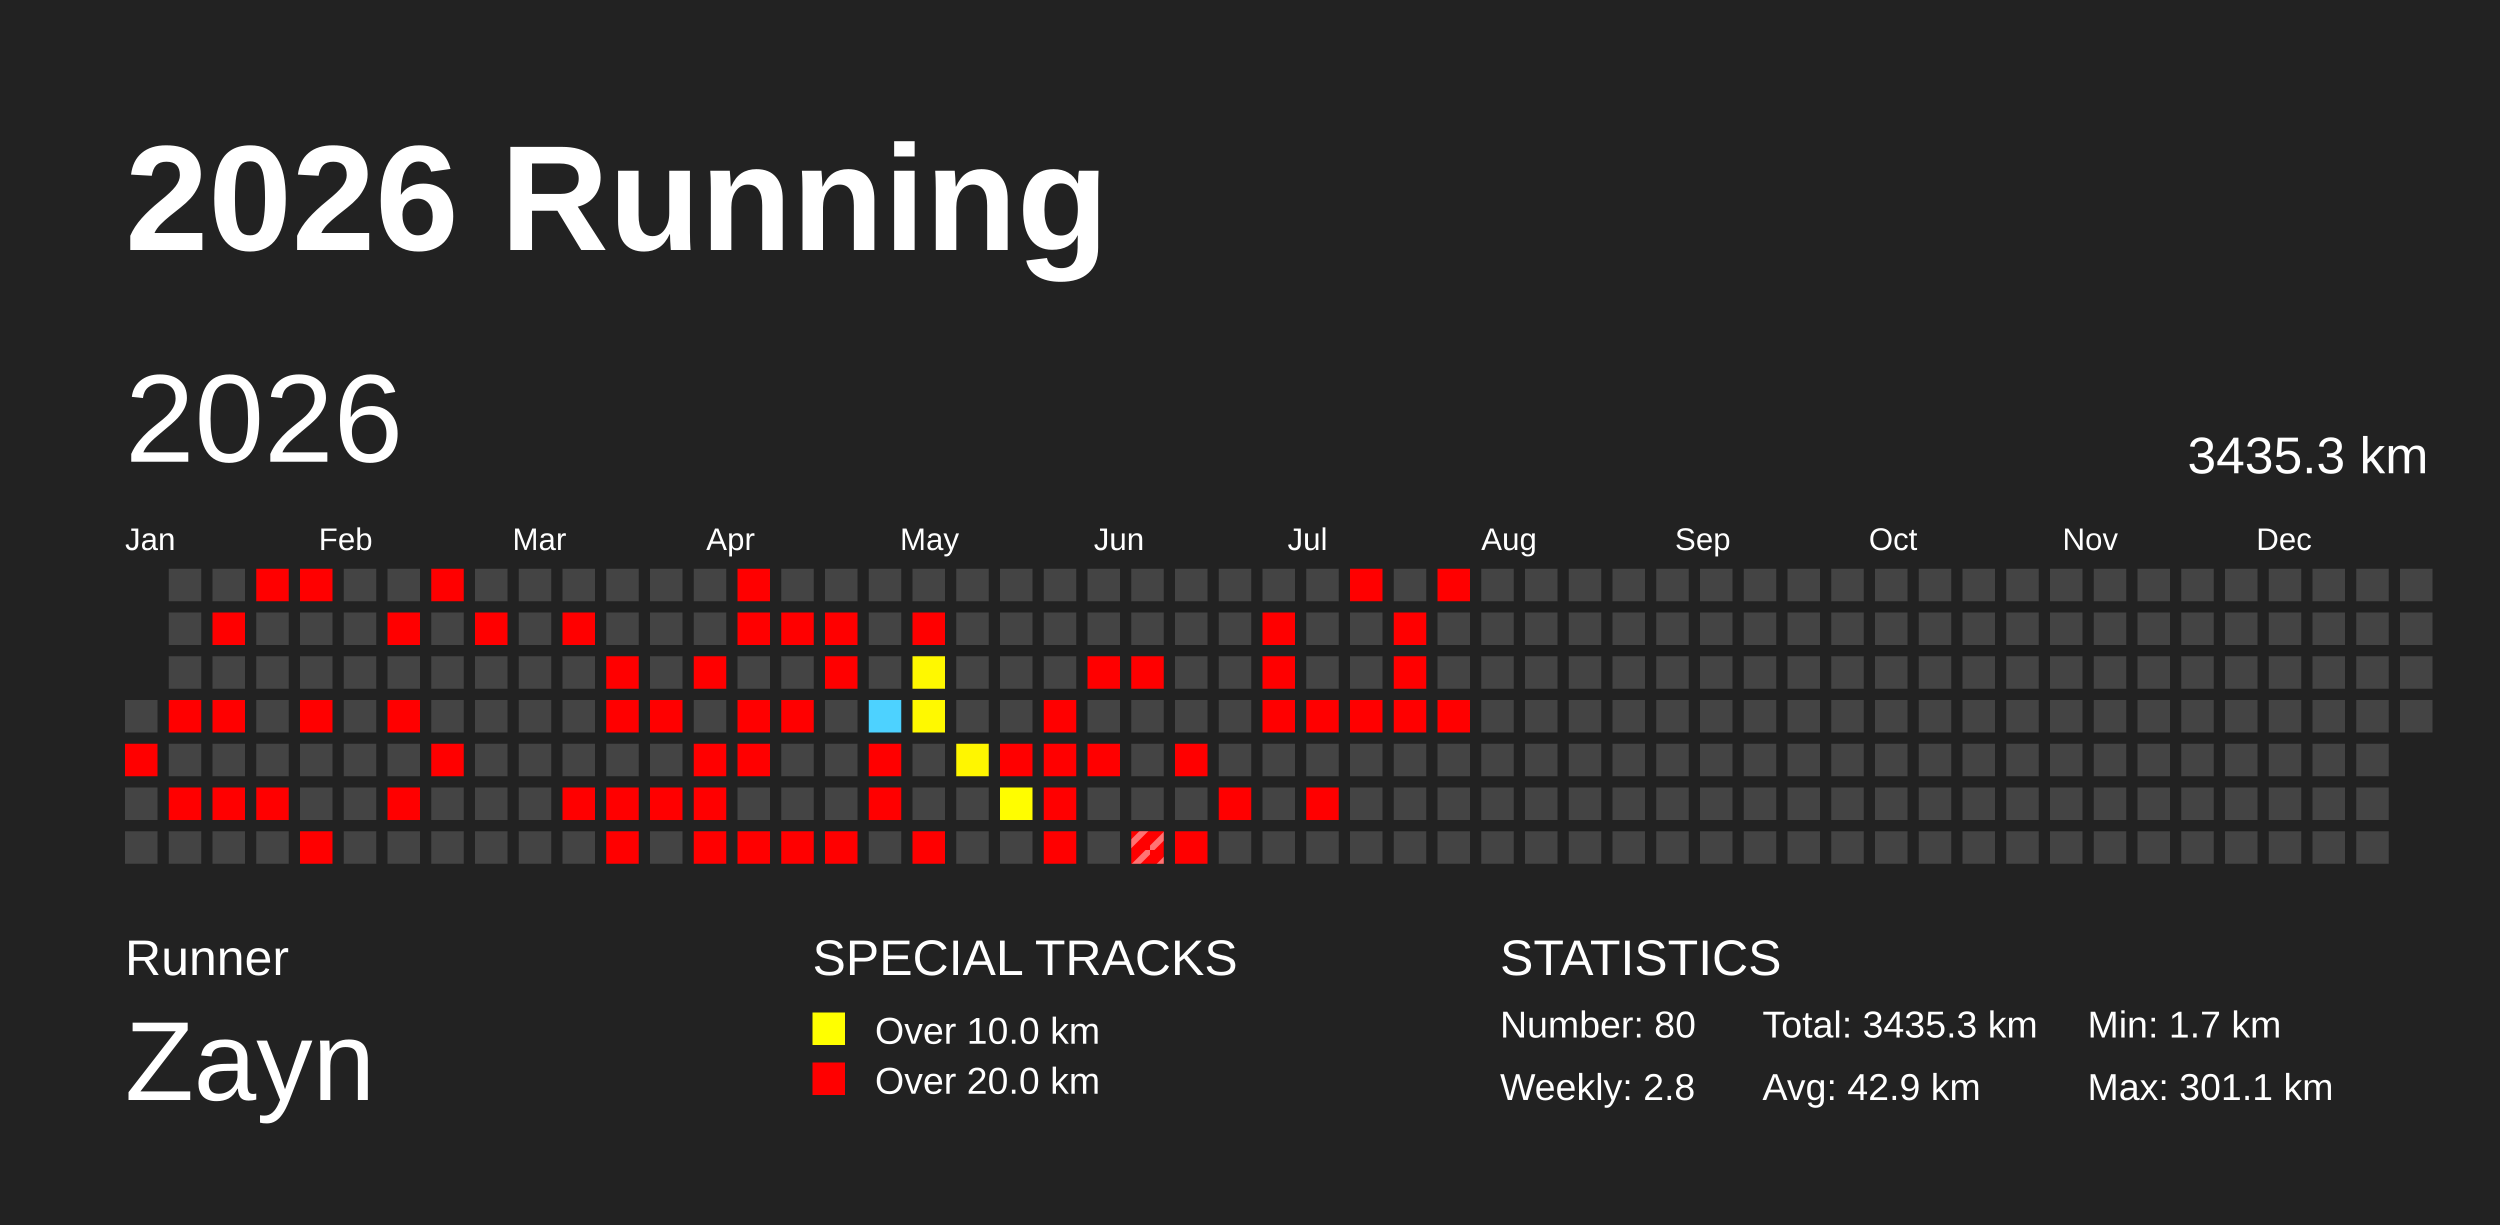
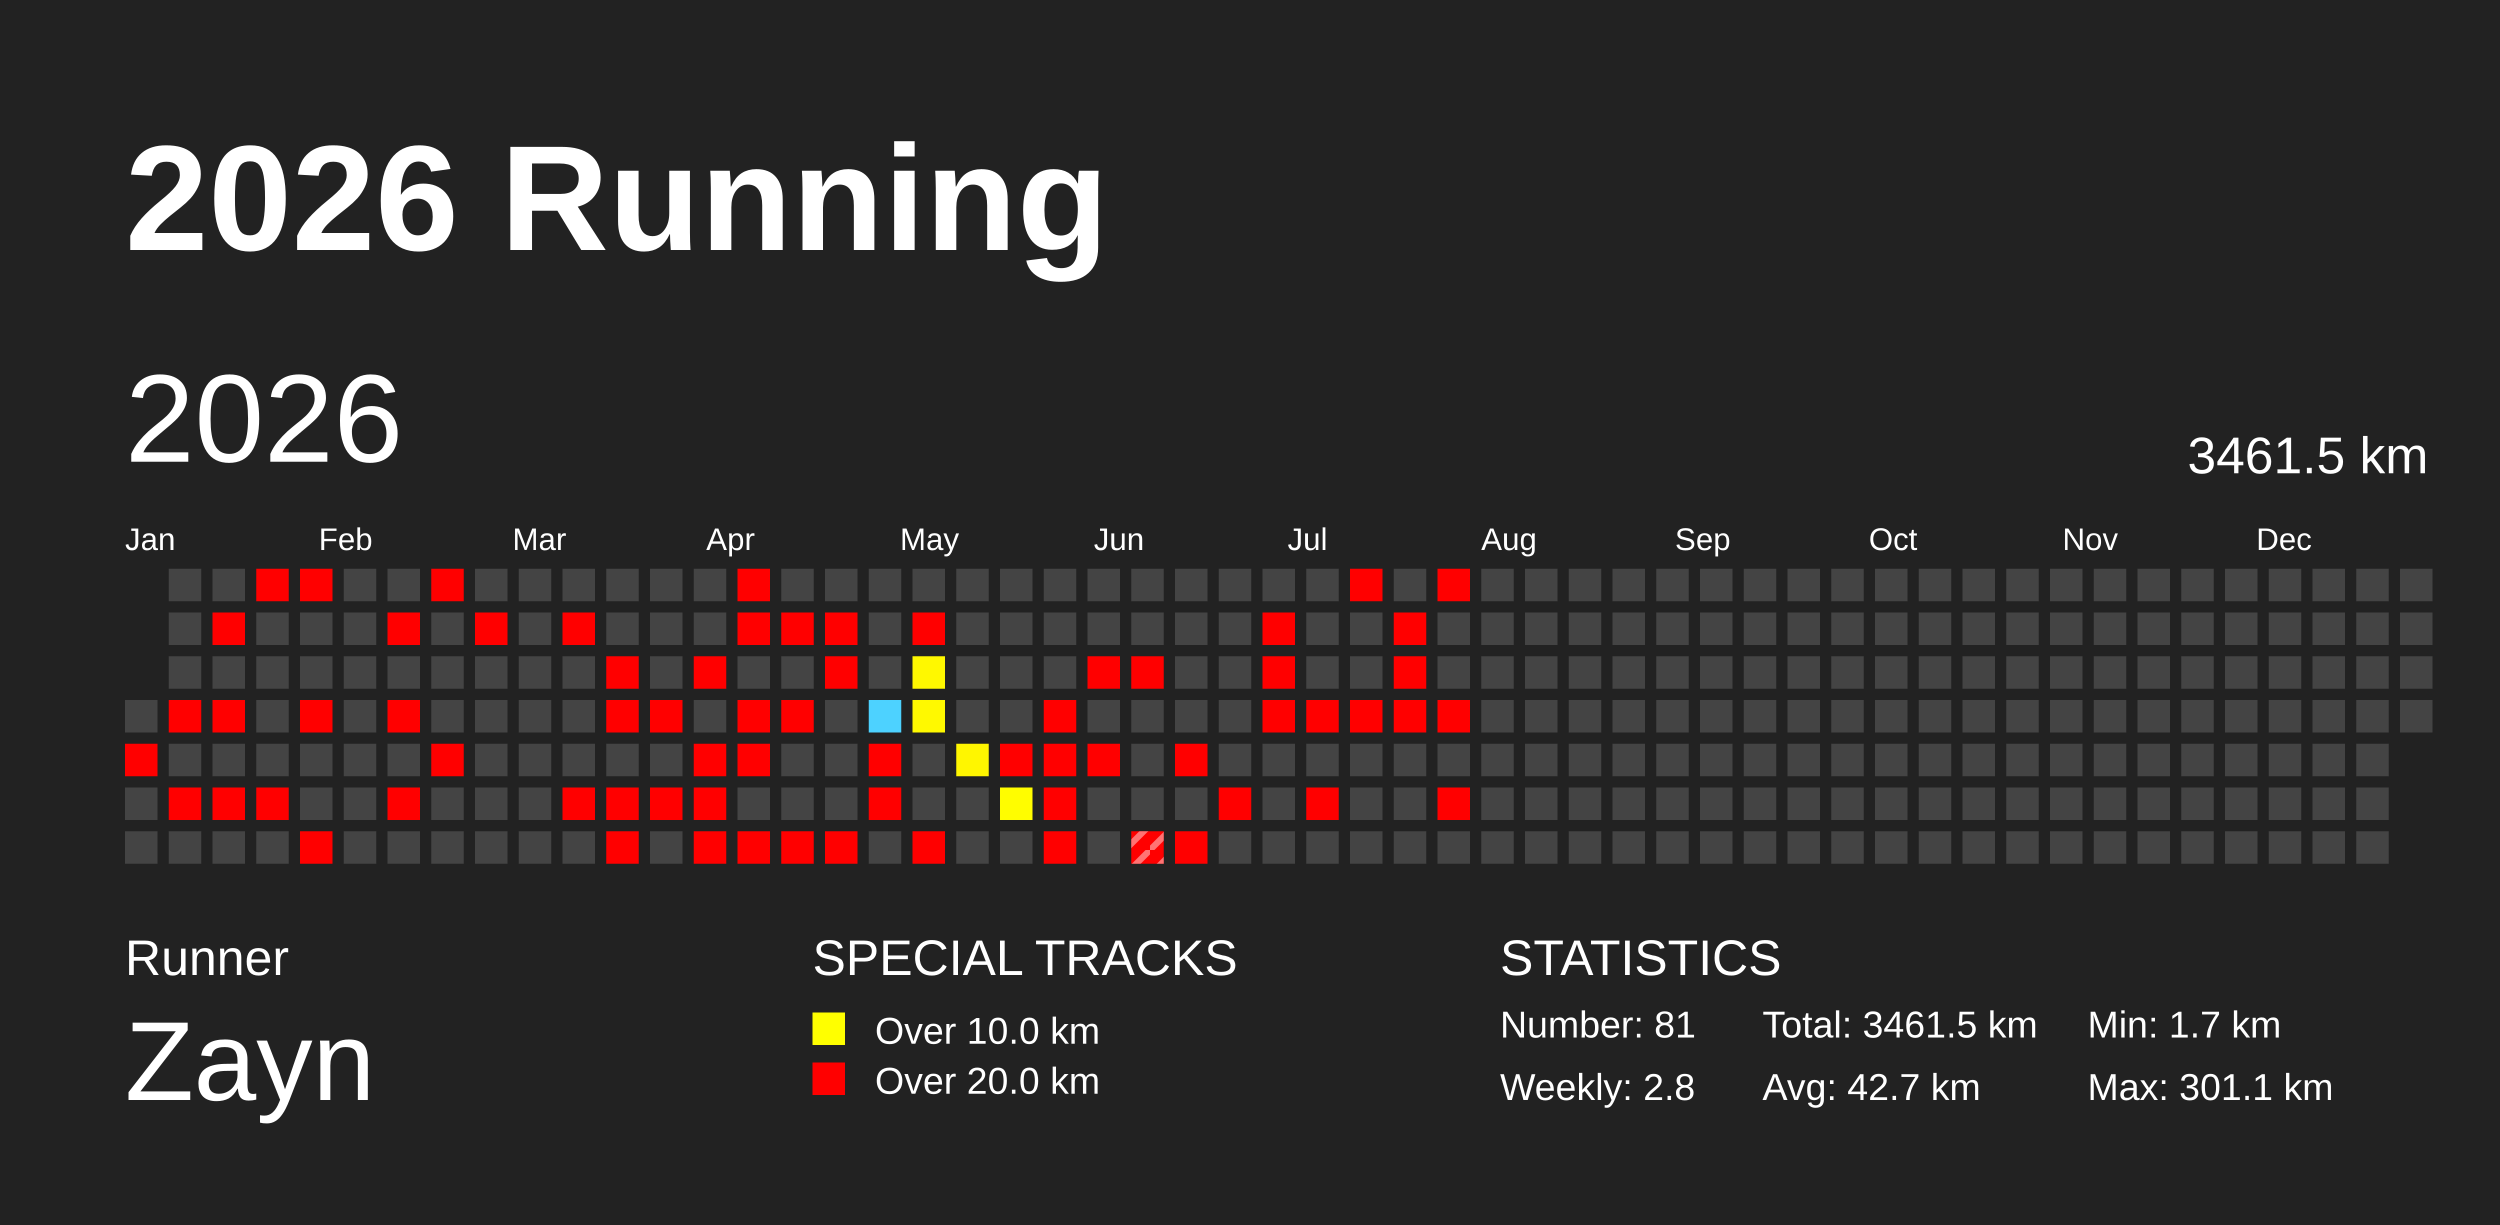
<svg xmlns="http://www.w3.org/2000/svg" baseProfile="full" height="98mm" version="1.1" viewBox="0,0,200,98" width="200mm">
  <defs>
    <pattern height="2" id="indoor-stripe" patternUnits="userSpaceOnUse" width="2">
      <line stroke="white" stroke-opacity="0.45" stroke-width="0.5" x1="0" x2="2" y1="2" y2="0" />
    </pattern>
  </defs>
  <rect fill="#222222" height="98" width="200" x="0" y="0" />
  <text fill="#FFFFFF" style="font-size:12px; font-family:Arial; font-weight:bold;" x="10" y="20">2026 Running</text>
  <text fill="#FFFFFF" style="font-size:4px; font-family:Arial" x="10" y="78">Runner</text>
  <text fill="#FFFFFF" style="font-size:9px; font-family:Arial" x="10" y="88">Zayn</text>
  <text fill="#FFFFFF" style="font-size:4px; font-family:Arial" x="65" y="78">SPECIAL TRACKS</text>
  <rect fill="yellow" height="2.6" width="2.6" x="65" y="81" />
  <text fill="#FFFFFF" style="font-size:3px; font-family:Arial" x="70" y="83.5">Over 10.0 km</text>
  <rect fill="red" height="2.6" width="2.6" x="65" y="85" />
  <text fill="#FFFFFF" style="font-size:3px; font-family:Arial" x="70" y="87.5">Over 20.0 km</text>
  <text fill="#FFFFFF" style="font-size:4px; font-family:Arial" x="120" y="78">STATISTICS</text>
-   <text fill="#FFFFFF" style="font-size:3px; font-family:Arial" x="120" y="83">Number: 80</text>
+   <text fill="#FFFFFF" style="font-size:3px; font-family:Arial" x="120" y="83">Number: 81</text>
  <text fill="#FFFFFF" style="font-size:3px; font-family:Arial" x="120" y="88">Weekly: 2.8</text>
-   <text fill="#FFFFFF" style="font-size:3px; font-family:Arial" x="141" y="83">Total: 3435.3 km</text>
-   <text fill="#FFFFFF" style="font-size:3px; font-family:Arial" x="141" y="88">Avg: 42.9 km</text>
+   <text fill="#FFFFFF" style="font-size:3px; font-family:Arial" x="141" y="83">Total: 3461.5 km</text>
+   <text fill="#FFFFFF" style="font-size:3px; font-family:Arial" x="141" y="88">Avg: 42.7 km</text>
  <text fill="#FFFFFF" style="font-size:3px; font-family:Arial" x="167" y="83">Min: 1.7 km</text>
  <text fill="#FFFFFF" style="font-size:3px; font-family:Arial" x="167" y="88">Max: 301.1 km</text>
  <text dominant-baseline="hanging" fill="#FFFFFF" style="font-size:10.0px; font-family:Arial;" x="10" y="30">2026</text>
-   <text dominant-baseline="hanging" fill="#FFFFFF" style="font-size:4.125px; font-family:Arial;" x="175" y="35">3435.3 km</text>
+   <text dominant-baseline="hanging" fill="#FFFFFF" style="font-size:4.125px; font-family:Arial;" x="175" y="35">3461.5 km</text>
  <text fill="#FFFFFF" style="font-size:2.5px; font-family:Arial" x="10.0" y="44">Jan</text>
  <text fill="#FFFFFF" style="font-size:2.5px; font-family:Arial" x="25.5" y="44">Feb</text>
  <text fill="#FFFFFF" style="font-size:2.5px; font-family:Arial" x="41.0" y="44">Mar</text>
  <text fill="#FFFFFF" style="font-size:2.5px; font-family:Arial" x="56.5" y="44">Apr</text>
  <text fill="#FFFFFF" style="font-size:2.5px; font-family:Arial" x="72.0" y="44">May</text>
  <text fill="#FFFFFF" style="font-size:2.5px; font-family:Arial" x="87.5" y="44">Jun</text>
  <text fill="#FFFFFF" style="font-size:2.5px; font-family:Arial" x="103.0" y="44">Jul</text>
  <text fill="#FFFFFF" style="font-size:2.5px; font-family:Arial" x="118.5" y="44">Aug</text>
  <text fill="#FFFFFF" style="font-size:2.5px; font-family:Arial" x="134.0" y="44">Sep</text>
  <text fill="#FFFFFF" style="font-size:2.5px; font-family:Arial" x="149.5" y="44">Oct</text>
  <text fill="#FFFFFF" style="font-size:2.5px; font-family:Arial" x="165.0" y="44">Nov</text>
  <text fill="#FFFFFF" style="font-size:2.5px; font-family:Arial" x="180.5" y="44">Dec</text>
  <rect fill="#444444" height="2.6" width="2.6" x="10.0" y="56.0" />
  <rect fill="red" height="2.6" width="2.6" x="10.0" y="59.5" />
  <rect fill="#444444" height="2.6" width="2.6" x="10.0" y="63.0" />
  <rect fill="#444444" height="2.6" width="2.6" x="10.0" y="66.5" />
  <rect fill="#444444" height="2.6" width="2.6" x="13.5" y="45.5" />
  <rect fill="#444444" height="2.6" width="2.6" x="13.5" y="49.0" />
  <rect fill="#444444" height="2.6" width="2.6" x="13.5" y="52.5" />
  <rect fill="red" height="2.6" width="2.6" x="13.5" y="56.0" />
  <rect fill="#444444" height="2.6" width="2.6" x="13.5" y="59.5" />
  <rect fill="red" height="2.6" width="2.6" x="13.5" y="63.0" />
  <rect fill="#444444" height="2.6" width="2.6" x="13.5" y="66.5" />
  <rect fill="#444444" height="2.6" width="2.6" x="17.0" y="45.5" />
  <rect fill="red" height="2.6" width="2.6" x="17.0" y="49.0" />
  <rect fill="#444444" height="2.6" width="2.6" x="17.0" y="52.5" />
  <rect fill="red" height="2.6" width="2.6" x="17.0" y="56.0" />
  <rect fill="#444444" height="2.6" width="2.6" x="17.0" y="59.5" />
  <rect fill="red" height="2.6" width="2.6" x="17.0" y="63.0" />
  <rect fill="#444444" height="2.6" width="2.6" x="17.0" y="66.5" />
  <rect fill="red" height="2.6" width="2.6" x="20.5" y="45.5" />
  <rect fill="#444444" height="2.6" width="2.6" x="20.5" y="49.0" />
  <rect fill="#444444" height="2.6" width="2.6" x="20.5" y="52.5" />
  <rect fill="#444444" height="2.6" width="2.6" x="20.5" y="56.0" />
  <rect fill="#444444" height="2.6" width="2.6" x="20.5" y="59.5" />
  <rect fill="red" height="2.6" width="2.6" x="20.5" y="63.0" />
  <rect fill="#444444" height="2.6" width="2.6" x="20.5" y="66.5" />
  <rect fill="red" height="2.6" width="2.6" x="24.0" y="45.5" />
  <rect fill="#444444" height="2.6" width="2.6" x="24.0" y="49.0" />
  <rect fill="#444444" height="2.6" width="2.6" x="24.0" y="52.5" />
  <rect fill="red" height="2.6" width="2.6" x="24.0" y="56.0" />
  <rect fill="#444444" height="2.6" width="2.6" x="24.0" y="59.5" />
  <rect fill="#444444" height="2.6" width="2.6" x="24.0" y="63.0" />
  <rect fill="red" height="2.6" width="2.6" x="24.0" y="66.5" />
  <rect fill="#444444" height="2.6" width="2.6" x="27.5" y="45.5" />
  <rect fill="#444444" height="2.6" width="2.6" x="27.5" y="49.0" />
  <rect fill="#444444" height="2.6" width="2.6" x="27.5" y="52.5" />
  <rect fill="#444444" height="2.6" width="2.6" x="27.5" y="56.0" />
  <rect fill="#444444" height="2.6" width="2.6" x="27.5" y="59.5" />
  <rect fill="#444444" height="2.6" width="2.6" x="27.5" y="63.0" />
  <rect fill="#444444" height="2.6" width="2.6" x="27.5" y="66.5" />
  <rect fill="#444444" height="2.6" width="2.6" x="31.0" y="45.5" />
  <rect fill="red" height="2.6" width="2.6" x="31.0" y="49.0" />
  <rect fill="#444444" height="2.6" width="2.6" x="31.0" y="52.5" />
  <rect fill="red" height="2.6" width="2.6" x="31.0" y="56.0" />
  <rect fill="#444444" height="2.6" width="2.6" x="31.0" y="59.5" />
  <rect fill="red" height="2.6" width="2.6" x="31.0" y="63.0" />
  <rect fill="#444444" height="2.6" width="2.6" x="31.0" y="66.5" />
  <rect fill="red" height="2.6" width="2.6" x="34.5" y="45.5" />
  <rect fill="#444444" height="2.6" width="2.6" x="34.5" y="49.0" />
  <rect fill="#444444" height="2.6" width="2.6" x="34.5" y="52.5" />
  <rect fill="#444444" height="2.6" width="2.6" x="34.5" y="56.0" />
  <rect fill="red" height="2.6" width="2.6" x="34.5" y="59.5" />
  <rect fill="#444444" height="2.6" width="2.6" x="34.5" y="63.0" />
  <rect fill="#444444" height="2.6" width="2.6" x="34.5" y="66.5" />
  <rect fill="#444444" height="2.6" width="2.6" x="38.0" y="45.5" />
  <rect fill="red" height="2.6" width="2.6" x="38.0" y="49.0" />
  <rect fill="#444444" height="2.6" width="2.6" x="38.0" y="52.5" />
  <rect fill="#444444" height="2.6" width="2.6" x="38.0" y="56.0" />
  <rect fill="#444444" height="2.6" width="2.6" x="38.0" y="59.5" />
  <rect fill="#444444" height="2.6" width="2.6" x="38.0" y="63.0" />
  <rect fill="#444444" height="2.6" width="2.6" x="38.0" y="66.5" />
  <rect fill="#444444" height="2.6" width="2.6" x="41.5" y="45.5" />
  <rect fill="#444444" height="2.6" width="2.6" x="41.5" y="49.0" />
  <rect fill="#444444" height="2.6" width="2.6" x="41.5" y="52.5" />
  <rect fill="#444444" height="2.6" width="2.6" x="41.5" y="56.0" />
  <rect fill="#444444" height="2.6" width="2.6" x="41.5" y="59.5" />
  <rect fill="#444444" height="2.6" width="2.6" x="41.5" y="63.0" />
  <rect fill="#444444" height="2.6" width="2.6" x="41.5" y="66.5" />
  <rect fill="#444444" height="2.6" width="2.6" x="45.0" y="45.5" />
  <rect fill="red" height="2.6" width="2.6" x="45.0" y="49.0" />
  <rect fill="#444444" height="2.6" width="2.6" x="45.0" y="52.5" />
  <rect fill="#444444" height="2.6" width="2.6" x="45.0" y="56.0" />
  <rect fill="#444444" height="2.6" width="2.6" x="45.0" y="59.5" />
  <rect fill="red" height="2.6" width="2.6" x="45.0" y="63.0" />
  <rect fill="#444444" height="2.6" width="2.6" x="45.0" y="66.5" />
  <rect fill="#444444" height="2.6" width="2.6" x="48.5" y="45.5" />
  <rect fill="#444444" height="2.6" width="2.6" x="48.5" y="49.0" />
  <rect fill="red" height="2.6" width="2.6" x="48.5" y="52.5" />
  <rect fill="red" height="2.6" width="2.6" x="48.5" y="56.0" />
  <rect fill="#444444" height="2.6" width="2.6" x="48.5" y="59.5" />
  <rect fill="red" height="2.6" width="2.6" x="48.5" y="63.0" />
  <rect fill="red" height="2.6" width="2.6" x="48.5" y="66.5" />
  <rect fill="#444444" height="2.6" width="2.6" x="52.0" y="45.5" />
  <rect fill="#444444" height="2.6" width="2.6" x="52.0" y="49.0" />
  <rect fill="#444444" height="2.6" width="2.6" x="52.0" y="52.5" />
  <rect fill="red" height="2.6" width="2.6" x="52.0" y="56.0" />
  <rect fill="#444444" height="2.6" width="2.6" x="52.0" y="59.5" />
  <rect fill="red" height="2.6" width="2.6" x="52.0" y="63.0" />
  <rect fill="#444444" height="2.6" width="2.6" x="52.0" y="66.5" />
  <rect fill="#444444" height="2.6" width="2.6" x="55.5" y="45.5" />
  <rect fill="#444444" height="2.6" width="2.6" x="55.5" y="49.0" />
  <rect fill="red" height="2.6" width="2.6" x="55.5" y="52.5" />
  <rect fill="#444444" height="2.6" width="2.6" x="55.5" y="56.0" />
  <rect fill="red" height="2.6" width="2.6" x="55.5" y="59.5" />
  <rect fill="red" height="2.6" width="2.6" x="55.5" y="63.0" />
  <rect fill="red" height="2.6" width="2.6" x="55.5" y="66.5" />
  <rect fill="red" height="2.6" width="2.6" x="59.0" y="45.5" />
  <rect fill="red" height="2.6" width="2.6" x="59.0" y="49.0" />
  <rect fill="#444444" height="2.6" width="2.6" x="59.0" y="52.5" />
  <rect fill="red" height="2.6" width="2.6" x="59.0" y="56.0" />
  <rect fill="red" height="2.6" width="2.6" x="59.0" y="59.5" />
  <rect fill="#444444" height="2.6" width="2.6" x="59.0" y="63.0" />
  <rect fill="red" height="2.6" width="2.6" x="59.0" y="66.5" />
  <rect fill="#444444" height="2.6" width="2.6" x="62.5" y="45.5" />
  <rect fill="red" height="2.6" width="2.6" x="62.5" y="49.0" />
  <rect fill="#444444" height="2.6" width="2.6" x="62.5" y="52.5" />
  <rect fill="red" height="2.6" width="2.6" x="62.5" y="56.0" />
  <rect fill="#444444" height="2.6" width="2.6" x="62.5" y="59.5" />
  <rect fill="#444444" height="2.6" width="2.6" x="62.5" y="63.0" />
  <rect fill="red" height="2.6" width="2.6" x="62.5" y="66.5" />
  <rect fill="#444444" height="2.6" width="2.6" x="66.0" y="45.5" />
  <rect fill="red" height="2.6" width="2.6" x="66.0" y="49.0" />
  <rect fill="red" height="2.6" width="2.6" x="66.0" y="52.5" />
  <rect fill="#444444" height="2.6" width="2.6" x="66.0" y="56.0" />
  <rect fill="#444444" height="2.6" width="2.6" x="66.0" y="59.5" />
  <rect fill="#444444" height="2.6" width="2.6" x="66.0" y="63.0" />
  <rect fill="red" height="2.6" width="2.6" x="66.0" y="66.5" />
  <rect fill="#444444" height="2.6" width="2.6" x="69.5" y="45.5" />
  <rect fill="#444444" height="2.6" width="2.6" x="69.5" y="49.0" />
  <rect fill="#444444" height="2.6" width="2.6" x="69.5" y="52.5" />
  <rect fill="#4dd2ff" height="2.6" width="2.6" x="69.5" y="56.0" />
  <rect fill="red" height="2.6" width="2.6" x="69.5" y="59.5" />
  <rect fill="red" height="2.6" width="2.6" x="69.5" y="63.0" />
  <rect fill="#444444" height="2.6" width="2.6" x="69.5" y="66.5" />
  <rect fill="#444444" height="2.6" width="2.6" x="73.0" y="45.5" />
  <rect fill="red" height="2.6" width="2.6" x="73.0" y="49.0" />
  <rect fill="#fff800" height="2.6" width="2.6" x="73.0" y="52.5" />
  <rect fill="#fff900" height="2.6" width="2.6" x="73.0" y="56.0" />
  <rect fill="#444444" height="2.6" width="2.6" x="73.0" y="59.5" />
  <rect fill="#444444" height="2.6" width="2.6" x="73.0" y="63.0" />
  <rect fill="red" height="2.6" width="2.6" x="73.0" y="66.5" />
  <rect fill="#444444" height="2.6" width="2.6" x="76.5" y="45.5" />
  <rect fill="#444444" height="2.6" width="2.6" x="76.5" y="49.0" />
  <rect fill="#444444" height="2.6" width="2.6" x="76.5" y="52.5" />
  <rect fill="#444444" height="2.6" width="2.6" x="76.5" y="56.0" />
  <rect fill="#fff600" height="2.6" width="2.6" x="76.5" y="59.5" />
  <rect fill="#444444" height="2.6" width="2.6" x="76.5" y="63.0" />
  <rect fill="#444444" height="2.6" width="2.6" x="76.5" y="66.5" />
  <rect fill="#444444" height="2.6" width="2.6" x="80.0" y="45.5" />
  <rect fill="#444444" height="2.6" width="2.6" x="80.0" y="49.0" />
  <rect fill="#444444" height="2.6" width="2.6" x="80.0" y="52.5" />
  <rect fill="#444444" height="2.6" width="2.6" x="80.0" y="56.0" />
  <rect fill="red" height="2.6" width="2.6" x="80.0" y="59.5" />
  <rect fill="#fffd00" height="2.6" width="2.6" x="80.0" y="63.0" />
  <rect fill="#444444" height="2.6" width="2.6" x="80.0" y="66.5" />
  <rect fill="#444444" height="2.6" width="2.6" x="83.5" y="45.5" />
  <rect fill="#444444" height="2.6" width="2.6" x="83.5" y="49.0" />
  <rect fill="#444444" height="2.6" width="2.6" x="83.5" y="52.5" />
  <rect fill="red" height="2.6" width="2.6" x="83.5" y="56.0" />
  <rect fill="red" height="2.6" width="2.6" x="83.5" y="59.5" />
  <rect fill="red" height="2.6" width="2.6" x="83.5" y="63.0" />
  <rect fill="red" height="2.6" width="2.6" x="83.5" y="66.5" />
  <rect fill="#444444" height="2.6" width="2.6" x="87.0" y="45.5" />
  <rect fill="#444444" height="2.6" width="2.6" x="87.0" y="49.0" />
  <rect fill="red" height="2.6" width="2.6" x="87.0" y="52.5" />
  <rect fill="#444444" height="2.6" width="2.6" x="87.0" y="56.0" />
  <rect fill="red" height="2.6" width="2.6" x="87.0" y="59.5" />
  <rect fill="#444444" height="2.6" width="2.6" x="87.0" y="63.0" />
  <rect fill="#444444" height="2.6" width="2.6" x="87.0" y="66.5" />
  <rect fill="#444444" height="2.6" width="2.6" x="90.5" y="45.5" />
  <rect fill="#444444" height="2.6" width="2.6" x="90.5" y="49.0" />
  <rect fill="red" height="2.6" width="2.6" x="90.5" y="52.5" />
  <rect fill="#444444" height="2.6" width="2.6" x="90.5" y="56.0" />
  <rect fill="#444444" height="2.6" width="2.6" x="90.5" y="59.5" />
  <rect fill="#444444" height="2.6" width="2.6" x="90.5" y="63.0" />
  <rect fill="red" height="2.6" width="2.6" x="90.5" y="66.5" />
  <rect fill="url(#indoor-stripe)" height="2.6" width="2.6" x="90.5" y="66.5" />
  <rect fill="#444444" height="2.6" width="2.6" x="94.0" y="45.5" />
  <rect fill="#444444" height="2.6" width="2.6" x="94.0" y="49.0" />
  <rect fill="#444444" height="2.6" width="2.6" x="94.0" y="52.5" />
  <rect fill="#444444" height="2.6" width="2.6" x="94.0" y="56.0" />
  <rect fill="red" height="2.6" width="2.6" x="94.0" y="59.5" />
  <rect fill="#444444" height="2.6" width="2.6" x="94.0" y="63.0" />
  <rect fill="red" height="2.6" width="2.6" x="94.0" y="66.5" />
  <rect fill="#444444" height="2.6" width="2.6" x="97.5" y="45.5" />
  <rect fill="#444444" height="2.6" width="2.6" x="97.5" y="49.0" />
  <rect fill="#444444" height="2.6" width="2.6" x="97.5" y="52.5" />
  <rect fill="#444444" height="2.6" width="2.6" x="97.5" y="56.0" />
  <rect fill="#444444" height="2.6" width="2.6" x="97.5" y="59.5" />
  <rect fill="red" height="2.6" width="2.6" x="97.5" y="63.0" />
  <rect fill="#444444" height="2.6" width="2.6" x="97.5" y="66.5" />
  <rect fill="#444444" height="2.6" width="2.6" x="101.0" y="45.5" />
  <rect fill="red" height="2.6" width="2.6" x="101.0" y="49.0" />
  <rect fill="red" height="2.6" width="2.6" x="101.0" y="52.5" />
  <rect fill="red" height="2.6" width="2.6" x="101.0" y="56.0" />
  <rect fill="#444444" height="2.6" width="2.6" x="101.0" y="59.5" />
  <rect fill="#444444" height="2.6" width="2.6" x="101.0" y="63.0" />
  <rect fill="#444444" height="2.6" width="2.6" x="101.0" y="66.5" />
  <rect fill="#444444" height="2.6" width="2.6" x="104.5" y="45.5" />
  <rect fill="#444444" height="2.6" width="2.6" x="104.5" y="49.0" />
  <rect fill="#444444" height="2.6" width="2.6" x="104.5" y="52.5" />
  <rect fill="red" height="2.6" width="2.6" x="104.5" y="56.0" />
  <rect fill="#444444" height="2.6" width="2.6" x="104.5" y="59.5" />
  <rect fill="red" height="2.6" width="2.6" x="104.5" y="63.0" />
  <rect fill="#444444" height="2.6" width="2.6" x="104.5" y="66.5" />
  <rect fill="red" height="2.6" width="2.6" x="108.0" y="45.5" />
  <rect fill="#444444" height="2.6" width="2.6" x="108.0" y="49.0" />
  <rect fill="#444444" height="2.6" width="2.6" x="108.0" y="52.5" />
  <rect fill="red" height="2.6" width="2.6" x="108.0" y="56.0" />
  <rect fill="#444444" height="2.6" width="2.6" x="108.0" y="59.5" />
  <rect fill="#444444" height="2.6" width="2.6" x="108.0" y="63.0" />
  <rect fill="#444444" height="2.6" width="2.6" x="108.0" y="66.5" />
  <rect fill="#444444" height="2.6" width="2.6" x="111.5" y="45.5" />
  <rect fill="red" height="2.6" width="2.6" x="111.5" y="49.0" />
  <rect fill="red" height="2.6" width="2.6" x="111.5" y="52.5" />
  <rect fill="red" height="2.6" width="2.6" x="111.5" y="56.0" />
  <rect fill="#444444" height="2.6" width="2.6" x="111.5" y="59.5" />
  <rect fill="#444444" height="2.6" width="2.6" x="111.5" y="63.0" />
  <rect fill="#444444" height="2.6" width="2.6" x="111.5" y="66.5" />
  <rect fill="red" height="2.6" width="2.6" x="115.0" y="45.5" />
  <rect fill="#444444" height="2.6" width="2.6" x="115.0" y="49.0" />
  <rect fill="#444444" height="2.6" width="2.6" x="115.0" y="52.5" />
  <rect fill="red" height="2.6" width="2.6" x="115.0" y="56.0" />
  <rect fill="#444444" height="2.6" width="2.6" x="115.0" y="59.5" />
-   <rect fill="#444444" height="2.6" width="2.6" x="115.0" y="63.0" />
+   <rect fill="red" height="2.6" width="2.6" x="115.0" y="63.0" />
  <rect fill="#444444" height="2.6" width="2.6" x="115.0" y="66.5" />
  <rect fill="#444444" height="2.6" width="2.6" x="118.5" y="45.5" />
  <rect fill="#444444" height="2.6" width="2.6" x="118.5" y="49.0" />
  <rect fill="#444444" height="2.6" width="2.6" x="118.5" y="52.5" />
  <rect fill="#444444" height="2.6" width="2.6" x="118.5" y="56.0" />
  <rect fill="#444444" height="2.6" width="2.6" x="118.5" y="59.5" />
  <rect fill="#444444" height="2.6" width="2.6" x="118.5" y="63.0" />
  <rect fill="#444444" height="2.6" width="2.6" x="118.5" y="66.5" />
  <rect fill="#444444" height="2.6" width="2.6" x="122.0" y="45.5" />
  <rect fill="#444444" height="2.6" width="2.6" x="122.0" y="49.0" />
  <rect fill="#444444" height="2.6" width="2.6" x="122.0" y="52.5" />
  <rect fill="#444444" height="2.6" width="2.6" x="122.0" y="56.0" />
  <rect fill="#444444" height="2.6" width="2.6" x="122.0" y="59.5" />
  <rect fill="#444444" height="2.6" width="2.6" x="122.0" y="63.0" />
  <rect fill="#444444" height="2.6" width="2.6" x="122.0" y="66.5" />
  <rect fill="#444444" height="2.6" width="2.6" x="125.5" y="45.5" />
  <rect fill="#444444" height="2.6" width="2.6" x="125.5" y="49.0" />
  <rect fill="#444444" height="2.6" width="2.6" x="125.5" y="52.5" />
  <rect fill="#444444" height="2.6" width="2.6" x="125.5" y="56.0" />
  <rect fill="#444444" height="2.6" width="2.6" x="125.5" y="59.5" />
  <rect fill="#444444" height="2.6" width="2.6" x="125.5" y="63.0" />
  <rect fill="#444444" height="2.6" width="2.6" x="125.5" y="66.5" />
  <rect fill="#444444" height="2.6" width="2.6" x="129.0" y="45.5" />
  <rect fill="#444444" height="2.6" width="2.6" x="129.0" y="49.0" />
  <rect fill="#444444" height="2.6" width="2.6" x="129.0" y="52.5" />
  <rect fill="#444444" height="2.6" width="2.6" x="129.0" y="56.0" />
  <rect fill="#444444" height="2.6" width="2.6" x="129.0" y="59.5" />
  <rect fill="#444444" height="2.6" width="2.6" x="129.0" y="63.0" />
  <rect fill="#444444" height="2.6" width="2.6" x="129.0" y="66.5" />
  <rect fill="#444444" height="2.6" width="2.6" x="132.5" y="45.5" />
  <rect fill="#444444" height="2.6" width="2.6" x="132.5" y="49.0" />
  <rect fill="#444444" height="2.6" width="2.6" x="132.5" y="52.5" />
  <rect fill="#444444" height="2.6" width="2.6" x="132.5" y="56.0" />
  <rect fill="#444444" height="2.6" width="2.6" x="132.5" y="59.5" />
  <rect fill="#444444" height="2.6" width="2.6" x="132.5" y="63.0" />
  <rect fill="#444444" height="2.6" width="2.6" x="132.5" y="66.5" />
  <rect fill="#444444" height="2.6" width="2.6" x="136.0" y="45.5" />
  <rect fill="#444444" height="2.6" width="2.6" x="136.0" y="49.0" />
  <rect fill="#444444" height="2.6" width="2.6" x="136.0" y="52.5" />
  <rect fill="#444444" height="2.6" width="2.6" x="136.0" y="56.0" />
  <rect fill="#444444" height="2.6" width="2.6" x="136.0" y="59.5" />
  <rect fill="#444444" height="2.6" width="2.6" x="136.0" y="63.0" />
  <rect fill="#444444" height="2.6" width="2.6" x="136.0" y="66.5" />
  <rect fill="#444444" height="2.6" width="2.6" x="139.5" y="45.5" />
  <rect fill="#444444" height="2.6" width="2.6" x="139.5" y="49.0" />
  <rect fill="#444444" height="2.6" width="2.6" x="139.5" y="52.5" />
  <rect fill="#444444" height="2.6" width="2.6" x="139.5" y="56.0" />
  <rect fill="#444444" height="2.6" width="2.6" x="139.5" y="59.5" />
  <rect fill="#444444" height="2.6" width="2.6" x="139.5" y="63.0" />
  <rect fill="#444444" height="2.6" width="2.6" x="139.5" y="66.5" />
  <rect fill="#444444" height="2.6" width="2.6" x="143.0" y="45.5" />
  <rect fill="#444444" height="2.6" width="2.6" x="143.0" y="49.0" />
  <rect fill="#444444" height="2.6" width="2.6" x="143.0" y="52.5" />
  <rect fill="#444444" height="2.6" width="2.6" x="143.0" y="56.0" />
  <rect fill="#444444" height="2.6" width="2.6" x="143.0" y="59.5" />
  <rect fill="#444444" height="2.6" width="2.6" x="143.0" y="63.0" />
  <rect fill="#444444" height="2.6" width="2.6" x="143.0" y="66.5" />
  <rect fill="#444444" height="2.6" width="2.6" x="146.5" y="45.5" />
  <rect fill="#444444" height="2.6" width="2.6" x="146.5" y="49.0" />
  <rect fill="#444444" height="2.6" width="2.6" x="146.5" y="52.5" />
  <rect fill="#444444" height="2.6" width="2.6" x="146.5" y="56.0" />
  <rect fill="#444444" height="2.6" width="2.6" x="146.5" y="59.5" />
  <rect fill="#444444" height="2.6" width="2.6" x="146.5" y="63.0" />
  <rect fill="#444444" height="2.6" width="2.6" x="146.5" y="66.5" />
  <rect fill="#444444" height="2.6" width="2.6" x="150.0" y="45.5" />
  <rect fill="#444444" height="2.6" width="2.6" x="150.0" y="49.0" />
  <rect fill="#444444" height="2.6" width="2.6" x="150.0" y="52.5" />
  <rect fill="#444444" height="2.6" width="2.6" x="150.0" y="56.0" />
  <rect fill="#444444" height="2.6" width="2.6" x="150.0" y="59.5" />
  <rect fill="#444444" height="2.6" width="2.6" x="150.0" y="63.0" />
  <rect fill="#444444" height="2.6" width="2.6" x="150.0" y="66.5" />
  <rect fill="#444444" height="2.6" width="2.6" x="153.5" y="45.5" />
  <rect fill="#444444" height="2.6" width="2.6" x="153.5" y="49.0" />
  <rect fill="#444444" height="2.6" width="2.6" x="153.5" y="52.5" />
  <rect fill="#444444" height="2.6" width="2.6" x="153.5" y="56.0" />
  <rect fill="#444444" height="2.6" width="2.6" x="153.5" y="59.5" />
  <rect fill="#444444" height="2.6" width="2.6" x="153.5" y="63.0" />
  <rect fill="#444444" height="2.6" width="2.6" x="153.5" y="66.5" />
  <rect fill="#444444" height="2.6" width="2.6" x="157.0" y="45.5" />
  <rect fill="#444444" height="2.6" width="2.6" x="157.0" y="49.0" />
  <rect fill="#444444" height="2.6" width="2.6" x="157.0" y="52.5" />
  <rect fill="#444444" height="2.6" width="2.6" x="157.0" y="56.0" />
  <rect fill="#444444" height="2.6" width="2.6" x="157.0" y="59.5" />
  <rect fill="#444444" height="2.6" width="2.6" x="157.0" y="63.0" />
  <rect fill="#444444" height="2.6" width="2.6" x="157.0" y="66.5" />
  <rect fill="#444444" height="2.6" width="2.6" x="160.5" y="45.5" />
  <rect fill="#444444" height="2.6" width="2.6" x="160.5" y="49.0" />
  <rect fill="#444444" height="2.6" width="2.6" x="160.5" y="52.5" />
  <rect fill="#444444" height="2.6" width="2.6" x="160.5" y="56.0" />
  <rect fill="#444444" height="2.6" width="2.6" x="160.5" y="59.5" />
  <rect fill="#444444" height="2.6" width="2.6" x="160.5" y="63.0" />
  <rect fill="#444444" height="2.6" width="2.6" x="160.5" y="66.5" />
  <rect fill="#444444" height="2.6" width="2.6" x="164.0" y="45.5" />
  <rect fill="#444444" height="2.6" width="2.6" x="164.0" y="49.0" />
  <rect fill="#444444" height="2.6" width="2.6" x="164.0" y="52.5" />
  <rect fill="#444444" height="2.6" width="2.6" x="164.0" y="56.0" />
  <rect fill="#444444" height="2.6" width="2.6" x="164.0" y="59.5" />
  <rect fill="#444444" height="2.6" width="2.6" x="164.0" y="63.0" />
  <rect fill="#444444" height="2.6" width="2.6" x="164.0" y="66.5" />
  <rect fill="#444444" height="2.6" width="2.6" x="167.5" y="45.5" />
  <rect fill="#444444" height="2.6" width="2.6" x="167.5" y="49.0" />
  <rect fill="#444444" height="2.6" width="2.6" x="167.5" y="52.5" />
  <rect fill="#444444" height="2.6" width="2.6" x="167.5" y="56.0" />
  <rect fill="#444444" height="2.6" width="2.6" x="167.5" y="59.5" />
  <rect fill="#444444" height="2.6" width="2.6" x="167.5" y="63.0" />
  <rect fill="#444444" height="2.6" width="2.6" x="167.5" y="66.5" />
  <rect fill="#444444" height="2.6" width="2.6" x="171.0" y="45.5" />
  <rect fill="#444444" height="2.6" width="2.6" x="171.0" y="49.0" />
  <rect fill="#444444" height="2.6" width="2.6" x="171.0" y="52.5" />
  <rect fill="#444444" height="2.6" width="2.6" x="171.0" y="56.0" />
  <rect fill="#444444" height="2.6" width="2.6" x="171.0" y="59.5" />
  <rect fill="#444444" height="2.6" width="2.6" x="171.0" y="63.0" />
  <rect fill="#444444" height="2.6" width="2.6" x="171.0" y="66.5" />
  <rect fill="#444444" height="2.6" width="2.6" x="174.5" y="45.5" />
  <rect fill="#444444" height="2.6" width="2.6" x="174.5" y="49.0" />
  <rect fill="#444444" height="2.6" width="2.6" x="174.5" y="52.5" />
  <rect fill="#444444" height="2.6" width="2.6" x="174.5" y="56.0" />
  <rect fill="#444444" height="2.6" width="2.6" x="174.5" y="59.5" />
  <rect fill="#444444" height="2.6" width="2.6" x="174.5" y="63.0" />
  <rect fill="#444444" height="2.6" width="2.6" x="174.5" y="66.5" />
  <rect fill="#444444" height="2.6" width="2.6" x="178.0" y="45.5" />
  <rect fill="#444444" height="2.6" width="2.6" x="178.0" y="49.0" />
  <rect fill="#444444" height="2.6" width="2.6" x="178.0" y="52.5" />
  <rect fill="#444444" height="2.6" width="2.6" x="178.0" y="56.0" />
  <rect fill="#444444" height="2.6" width="2.6" x="178.0" y="59.5" />
  <rect fill="#444444" height="2.6" width="2.6" x="178.0" y="63.0" />
  <rect fill="#444444" height="2.6" width="2.6" x="178.0" y="66.5" />
  <rect fill="#444444" height="2.6" width="2.6" x="181.5" y="45.5" />
  <rect fill="#444444" height="2.6" width="2.6" x="181.5" y="49.0" />
  <rect fill="#444444" height="2.6" width="2.6" x="181.5" y="52.5" />
  <rect fill="#444444" height="2.6" width="2.6" x="181.5" y="56.0" />
  <rect fill="#444444" height="2.6" width="2.6" x="181.5" y="59.5" />
  <rect fill="#444444" height="2.6" width="2.6" x="181.5" y="63.0" />
  <rect fill="#444444" height="2.6" width="2.6" x="181.5" y="66.5" />
  <rect fill="#444444" height="2.6" width="2.6" x="185.0" y="45.5" />
  <rect fill="#444444" height="2.6" width="2.6" x="185.0" y="49.0" />
  <rect fill="#444444" height="2.6" width="2.6" x="185.0" y="52.5" />
  <rect fill="#444444" height="2.6" width="2.6" x="185.0" y="56.0" />
  <rect fill="#444444" height="2.6" width="2.6" x="185.0" y="59.5" />
  <rect fill="#444444" height="2.6" width="2.6" x="185.0" y="63.0" />
  <rect fill="#444444" height="2.6" width="2.6" x="185.0" y="66.5" />
  <rect fill="#444444" height="2.6" width="2.6" x="188.5" y="45.5" />
  <rect fill="#444444" height="2.6" width="2.6" x="188.5" y="49.0" />
  <rect fill="#444444" height="2.6" width="2.6" x="188.5" y="52.5" />
  <rect fill="#444444" height="2.6" width="2.6" x="188.5" y="56.0" />
  <rect fill="#444444" height="2.6" width="2.6" x="188.5" y="59.5" />
  <rect fill="#444444" height="2.6" width="2.6" x="188.5" y="63.0" />
  <rect fill="#444444" height="2.6" width="2.6" x="188.5" y="66.5" />
  <rect fill="#444444" height="2.6" width="2.6" x="192.0" y="45.5" />
  <rect fill="#444444" height="2.6" width="2.6" x="192.0" y="49.0" />
  <rect fill="#444444" height="2.6" width="2.6" x="192.0" y="52.5" />
  <rect fill="#444444" height="2.6" width="2.6" x="192.0" y="56.0" />
</svg>
